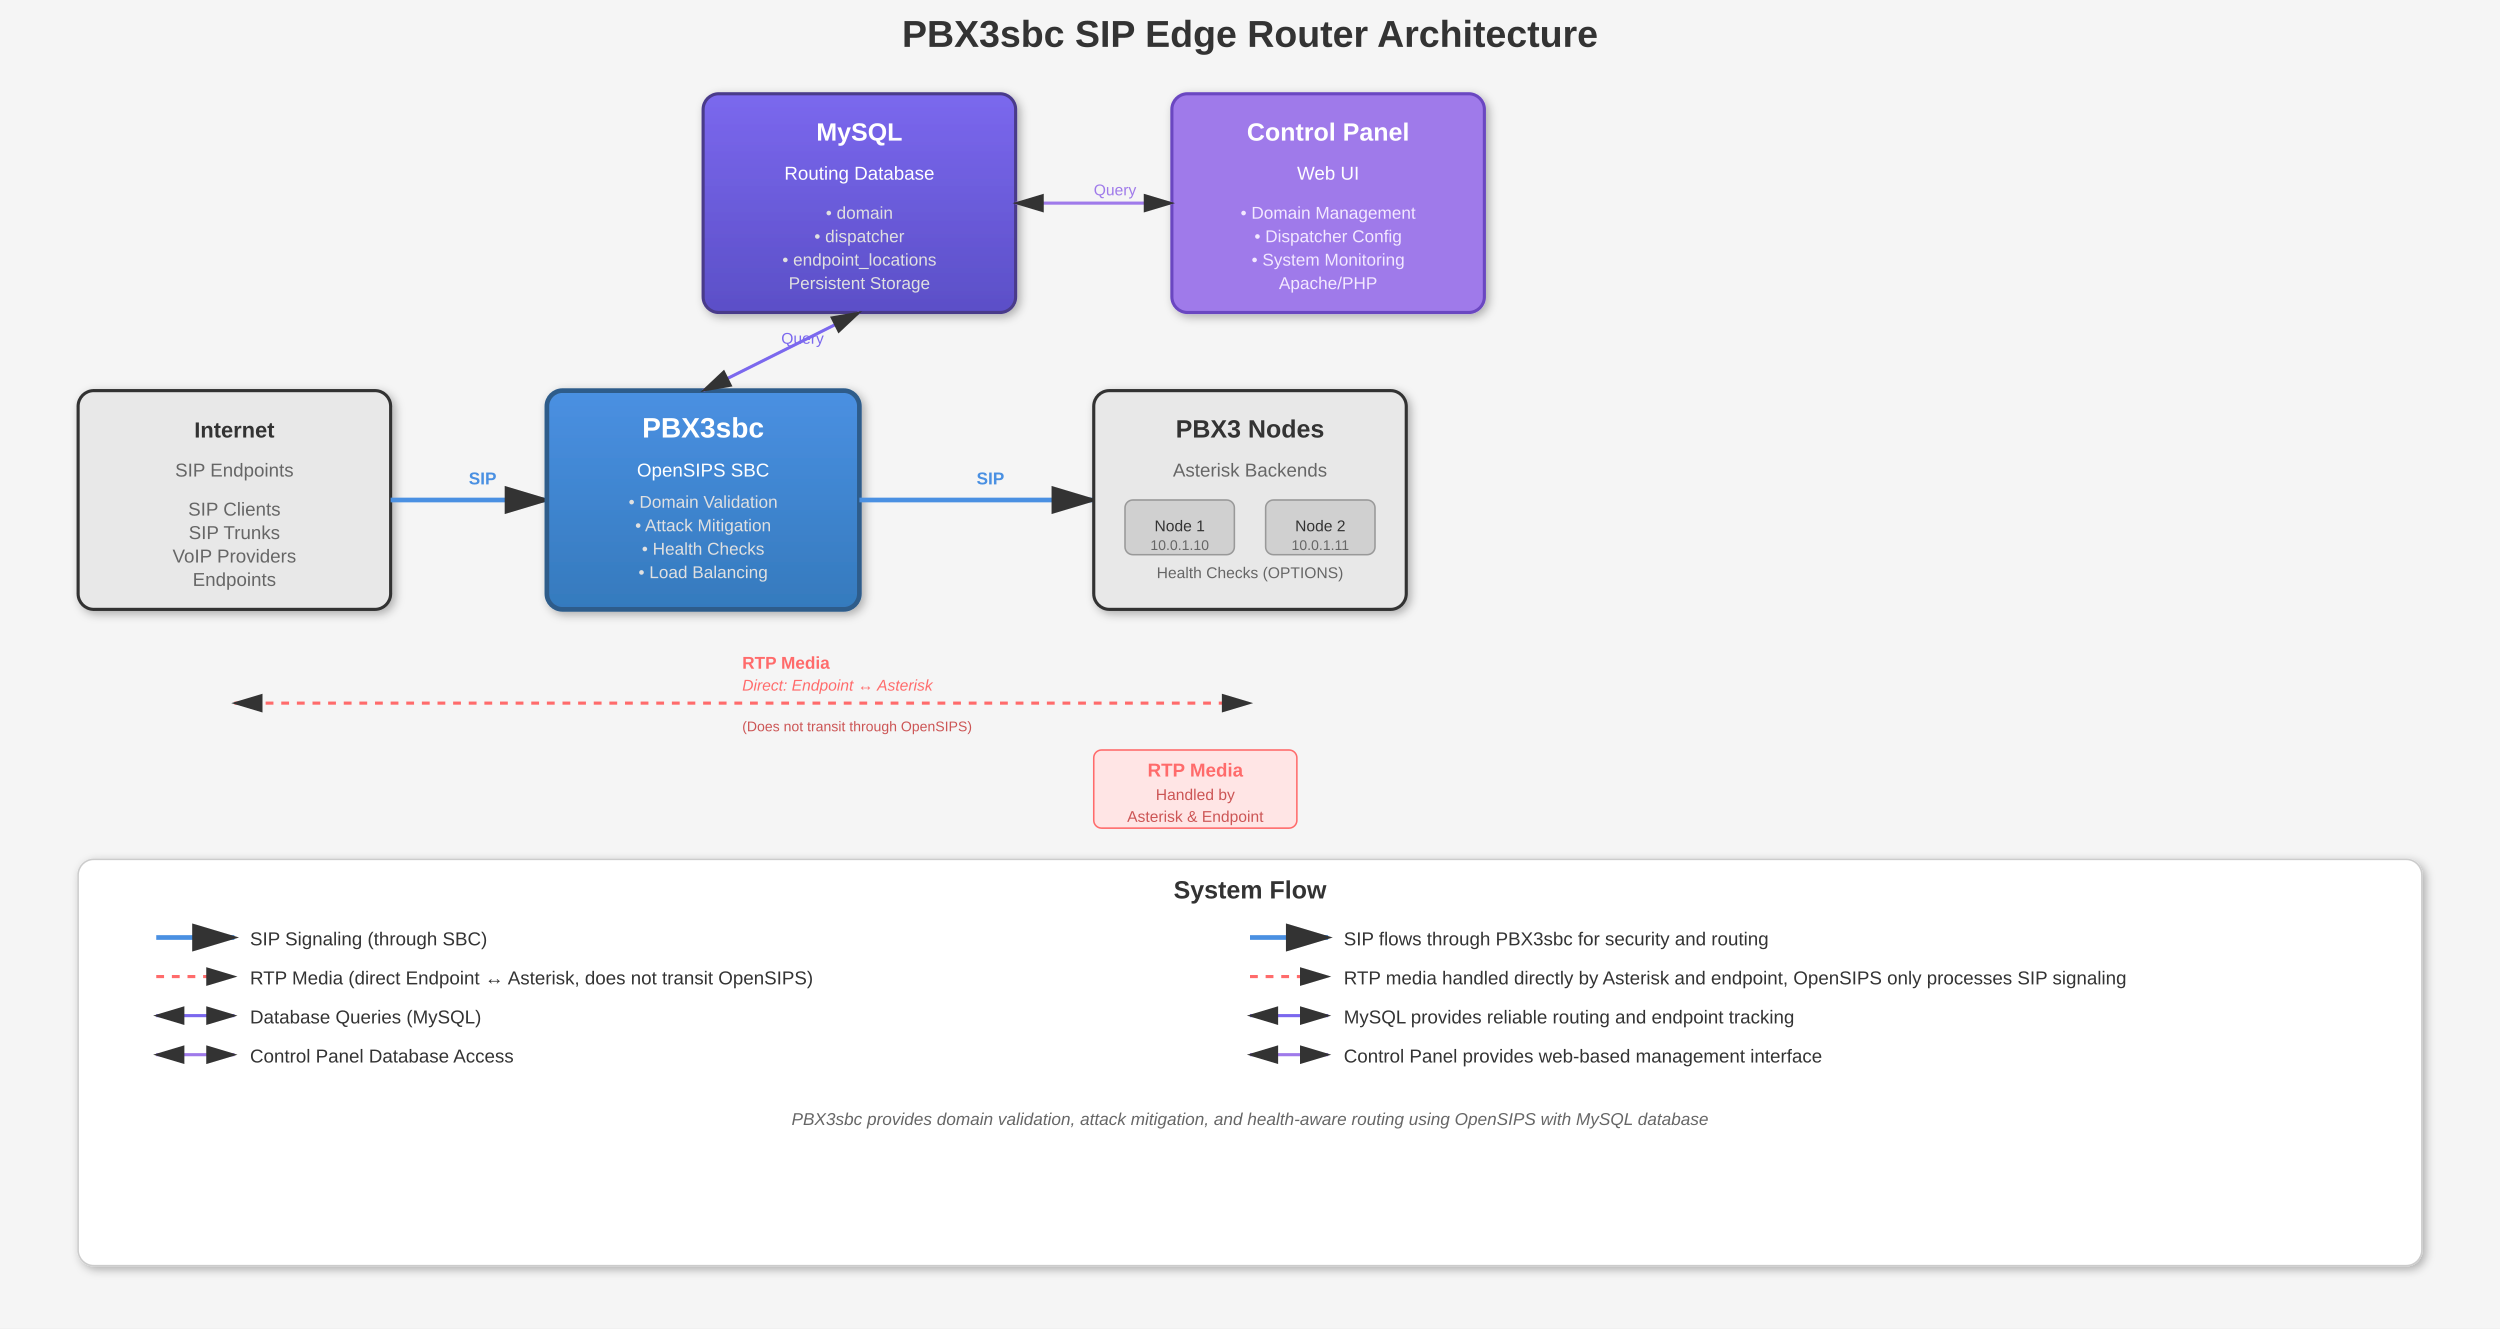
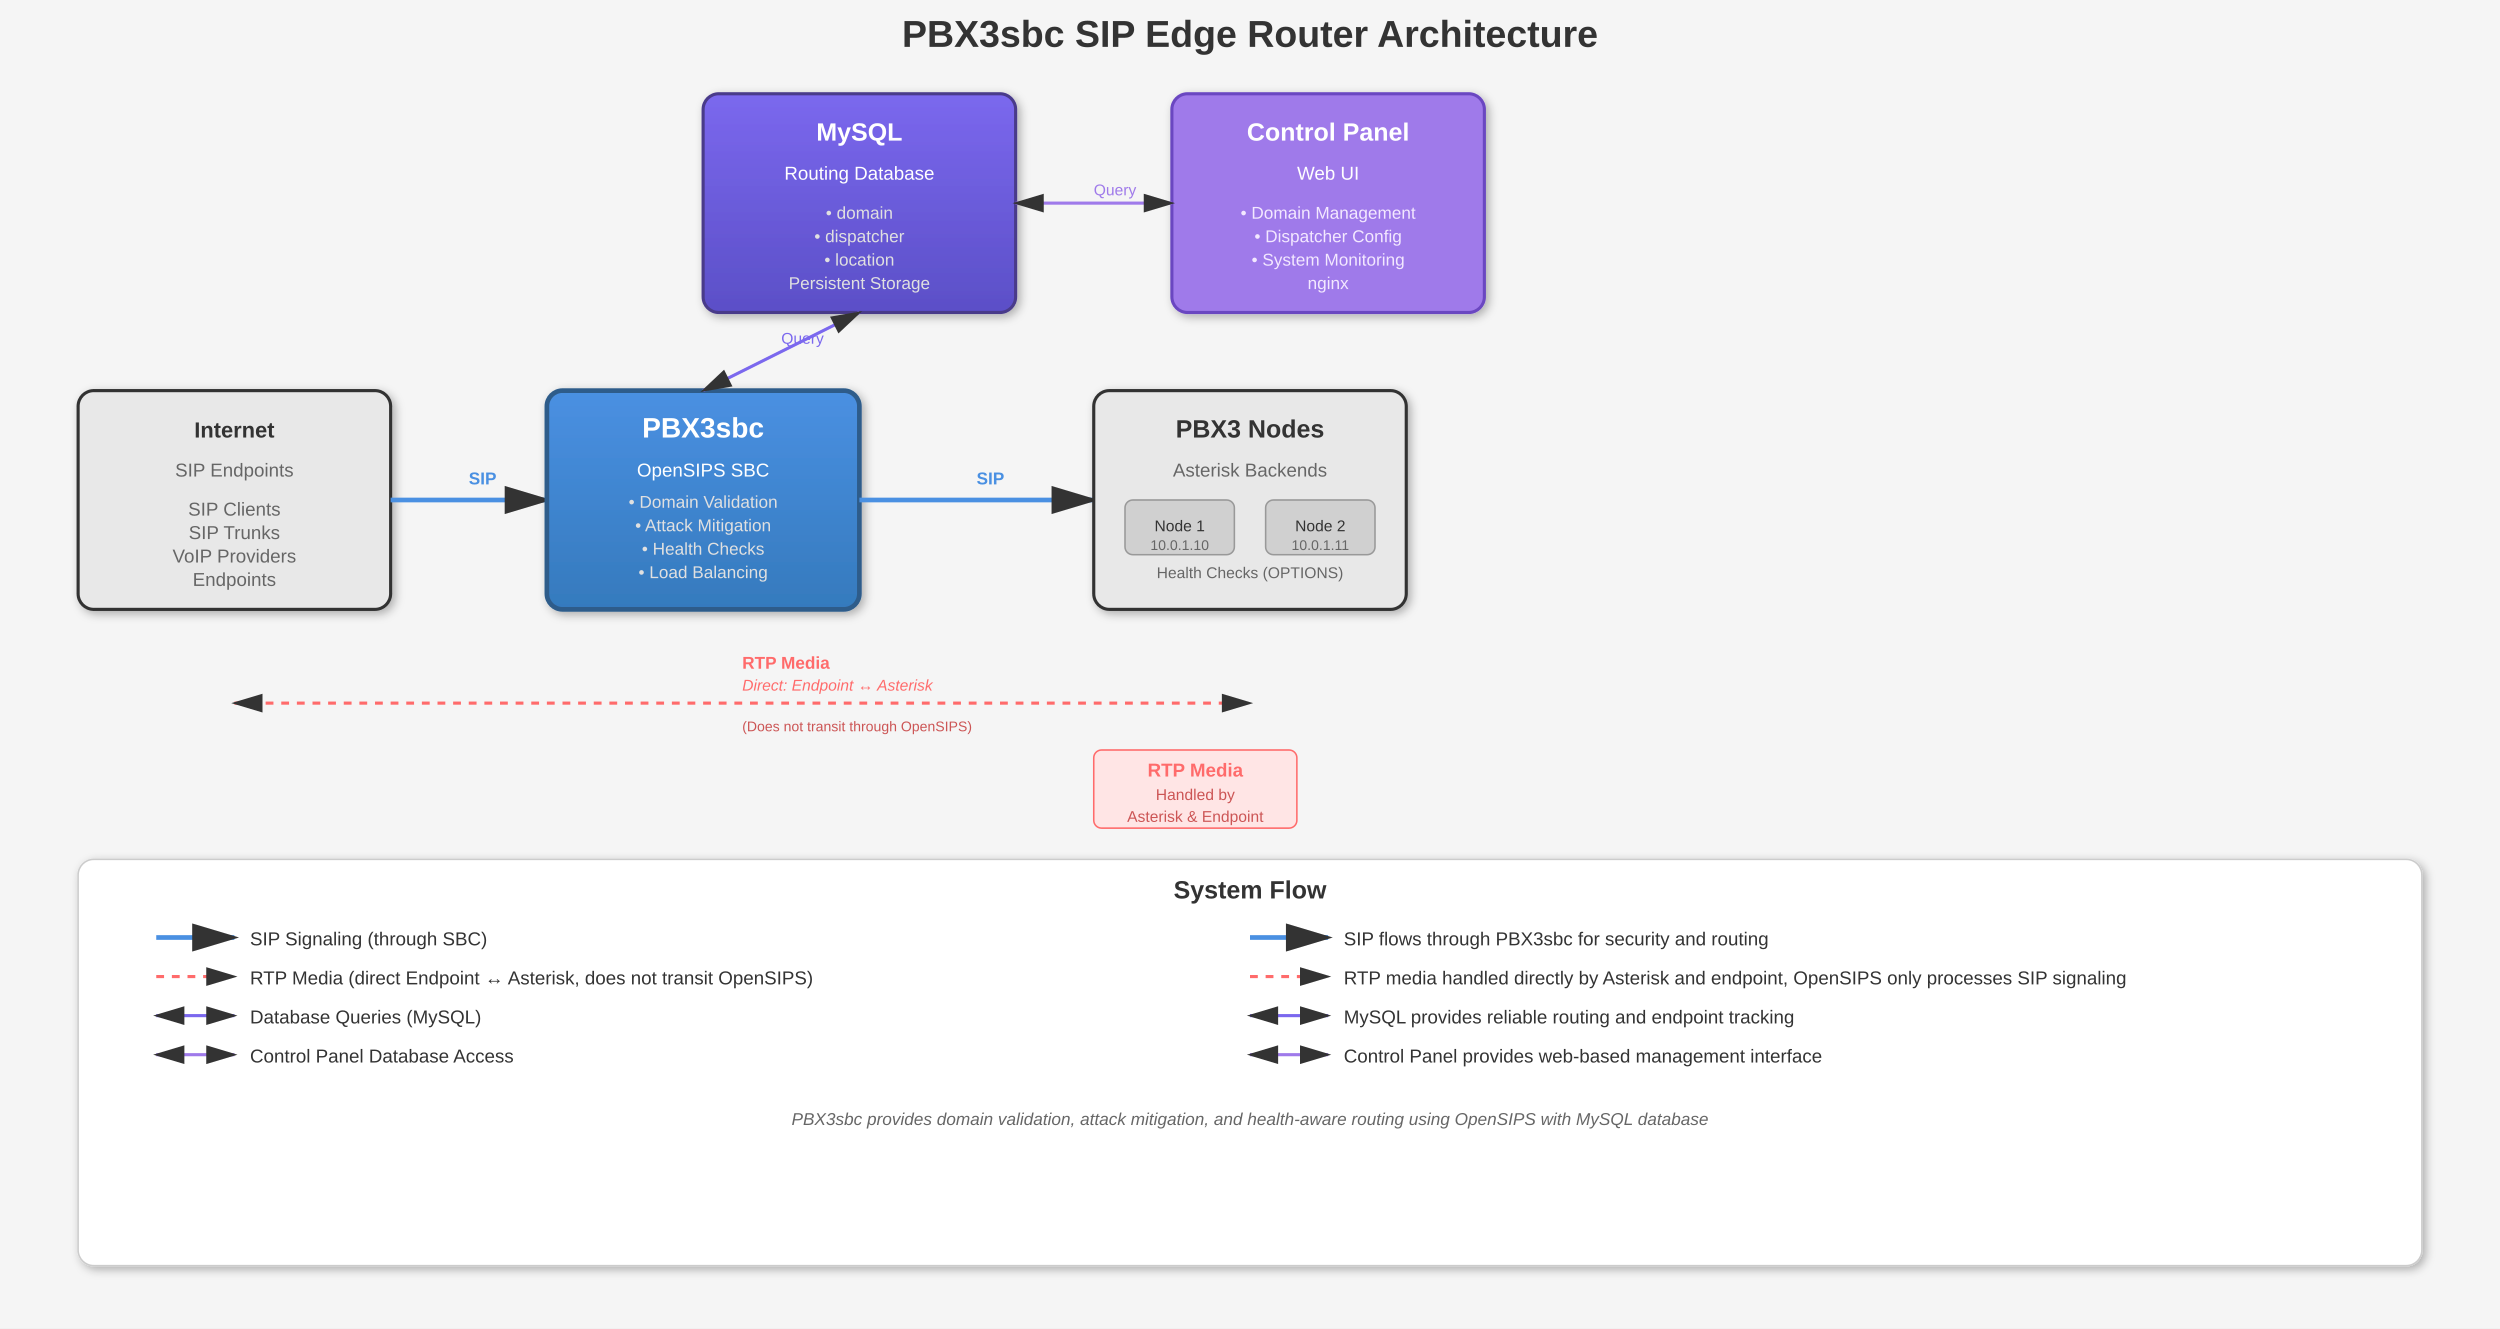
<svg xmlns="http://www.w3.org/2000/svg" width="1600" height="850">
  <defs>
    <linearGradient id="sbcGradient" x1="0%" y1="0%" x2="0%" y2="100%">
      <stop offset="0%" style="stop-color:#4A90E2;stop-opacity:1" />
      <stop offset="100%" style="stop-color:#357ABD;stop-opacity:1" />
    </linearGradient>
    <linearGradient id="dbGradient" x1="0%" y1="0%" x2="0%" y2="100%">
      <stop offset="0%" style="stop-color:#7B68EE;stop-opacity:1" />
      <stop offset="100%" style="stop-color:#5B4FC7;stop-opacity:1" />
    </linearGradient>
    <linearGradient id="cloudGradient" x1="0%" y1="0%" x2="0%" y2="100%">
      <stop offset="0%" style="stop-color:#FFA500;stop-opacity:1" />
      <stop offset="100%" style="stop-color:#FF8C00;stop-opacity:1" />
    </linearGradient>
    <filter id="shadow">
      <feDropShadow dx="2" dy="2" stdDeviation="3" flood-opacity="0.3" />
    </filter>
    <marker id="arrowhead" markerWidth="10" markerHeight="10" refX="9" refY="3" orient="auto">
      <polygon points="0 0, 10 3, 0 6" fill="#333" />
    </marker>
    <marker id="arrowhead-reverse" markerWidth="10" markerHeight="10" refX="1" refY="3" orient="auto">
      <polygon points="10 0, 0 3, 10 6" fill="#333" />
    </marker>
  </defs>
  <rect width="1600" height="850" fill="#F5F5F5" />
  <text x="800" y="30" font-family="Arial, sans-serif" font-size="24" font-weight="bold" text-anchor="middle" fill="#333">PBX3sbc SIP Edge Router Architecture</text>
  <rect x="450" y="60" width="200" height="140" rx="10" fill="url(#dbGradient)" stroke="#4A3A8A" stroke-width="2" filter="url(#shadow)" />
  <text x="550" y="90" font-family="Arial, sans-serif" font-size="16" font-weight="bold" text-anchor="middle" fill="white">MySQL</text>
  <text x="550" y="115" font-family="Arial, sans-serif" font-size="12" text-anchor="middle" fill="white">Routing Database</text>
  <text x="550" y="140" font-family="Arial, sans-serif" font-size="11" text-anchor="middle" fill="#E0E0E0">• domain</text>
  <text x="550" y="155" font-family="Arial, sans-serif" font-size="11" text-anchor="middle" fill="#E0E0E0">• dispatcher</text>
-   <text x="550" y="170" font-family="Arial, sans-serif" font-size="11" text-anchor="middle" fill="#E0E0E0">• endpoint_locations</text>
+   <text x="550" y="170" font-family="Arial, sans-serif" font-size="11" text-anchor="middle" fill="#E0E0E0">• location</text>
  <text x="550" y="185" font-family="Arial, sans-serif" font-size="11" text-anchor="middle" fill="#E0E0E0">Persistent Storage</text>
  <rect x="750" y="60" width="200" height="140" rx="10" fill="#9F7AEA" stroke="#6B46C1" stroke-width="2" filter="url(#shadow)" />
  <text x="850" y="90" font-family="Arial, sans-serif" font-size="16" font-weight="bold" text-anchor="middle" fill="white">Control Panel</text>
  <text x="850" y="115" font-family="Arial, sans-serif" font-size="12" text-anchor="middle" fill="white">Web UI</text>
  <text x="850" y="140" font-family="Arial, sans-serif" font-size="11" text-anchor="middle" fill="#F3E8FF">• Domain Management</text>
  <text x="850" y="155" font-family="Arial, sans-serif" font-size="11" text-anchor="middle" fill="#F3E8FF">• Dispatcher Config</text>
  <text x="850" y="170" font-family="Arial, sans-serif" font-size="11" text-anchor="middle" fill="#F3E8FF">• System Monitoring</text>
-   <text x="850" y="185" font-family="Arial, sans-serif" font-size="11" text-anchor="middle" fill="#F3E8FF">Apache/PHP</text>
+   <text x="850" y="185" font-family="Arial, sans-serif" font-size="11" text-anchor="middle" fill="#F3E8FF">nginx</text>
  <path d="M 750 130 L 650 130" stroke="#9F7AEA" stroke-width="2" fill="none" marker-end="url(#arrowhead)" marker-start="url(#arrowhead-reverse)" />
  <text x="700" y="125" font-family="Arial, sans-serif" font-size="10" fill="#9F7AEA">Query</text>
  <rect x="50" y="250" width="200" height="140" rx="10" fill="#E8E8E8" stroke="#333" stroke-width="2" filter="url(#shadow)" />
  <text x="150" y="280" font-family="Arial, sans-serif" font-size="14" font-weight="bold" text-anchor="middle" fill="#333">Internet</text>
  <text x="150" y="305" font-family="Arial, sans-serif" font-size="12" text-anchor="middle" fill="#666">SIP Endpoints</text>
  <text x="150" y="330" font-family="Arial, sans-serif" font-size="12" text-anchor="middle" fill="#666">SIP Clients</text>
  <text x="150" y="345" font-family="Arial, sans-serif" font-size="12" text-anchor="middle" fill="#666">SIP Trunks</text>
  <text x="150" y="360" font-family="Arial, sans-serif" font-size="12" text-anchor="middle" fill="#666">VoIP Providers</text>
  <text x="150" y="375" font-family="Arial, sans-serif" font-size="12" text-anchor="middle" fill="#666">Endpoints</text>
  <path d="M 250 320 L 350 320" stroke="#4A90E2" stroke-width="3" fill="none" marker-end="url(#arrowhead)" />
  <text x="300" y="310" font-family="Arial, sans-serif" font-size="11" fill="#4A90E2" font-weight="bold">SIP</text>
  <rect x="350" y="250" width="200" height="140" rx="10" fill="url(#sbcGradient)" stroke="#2E5C8A" stroke-width="3" filter="url(#shadow)" />
  <text x="450" y="280" font-family="Arial, sans-serif" font-size="18" font-weight="bold" text-anchor="middle" fill="white">PBX3sbc</text>
  <text x="450" y="305" font-family="Arial, sans-serif" font-size="12" text-anchor="middle" fill="white">OpenSIPS SBC</text>
  <text x="450" y="325" font-family="Arial, sans-serif" font-size="11" text-anchor="middle" fill="#E0E0E0">• Domain Validation</text>
  <text x="450" y="340" font-family="Arial, sans-serif" font-size="11" text-anchor="middle" fill="#E0E0E0">• Attack Mitigation</text>
  <text x="450" y="355" font-family="Arial, sans-serif" font-size="11" text-anchor="middle" fill="#E0E0E0">• Health Checks</text>
  <text x="450" y="370" font-family="Arial, sans-serif" font-size="11" text-anchor="middle" fill="#E0E0E0">• Load Balancing</text>
  <path d="M 450 250 L 550 200" stroke="#7B68EE" stroke-width="2" fill="none" marker-end="url(#arrowhead)" marker-start="url(#arrowhead-reverse)" />
  <text x="500" y="220" font-family="Arial, sans-serif" font-size="10" fill="#7B68EE">Query</text>
  <path d="M 550 320 L 700 320" stroke="#4A90E2" stroke-width="3" fill="none" marker-end="url(#arrowhead)" />
  <text x="625" y="310" font-family="Arial, sans-serif" font-size="11" fill="#4A90E2" font-weight="bold">SIP</text>
  <rect x="700" y="250" width="200" height="140" rx="10" fill="#E8E8E8" stroke="#333" stroke-width="2" filter="url(#shadow)" />
  <text x="800" y="280" font-family="Arial, sans-serif" font-size="16" font-weight="bold" text-anchor="middle" fill="#333">PBX3 Nodes</text>
  <text x="800" y="305" font-family="Arial, sans-serif" font-size="12" text-anchor="middle" fill="#666">Asterisk Backends</text>
  <rect x="720" y="320" width="70" height="35" rx="5" fill="#D0D0D0" stroke="#999" stroke-width="1" />
  <text x="755" y="340" font-family="Arial, sans-serif" font-size="10" text-anchor="middle" fill="#333">Node 1</text>
  <text x="755" y="352" font-family="Arial, sans-serif" font-size="9" text-anchor="middle" fill="#666">10.0.1.10</text>
  <rect x="810" y="320" width="70" height="35" rx="5" fill="#D0D0D0" stroke="#999" stroke-width="1" />
  <text x="845" y="340" font-family="Arial, sans-serif" font-size="10" text-anchor="middle" fill="#333">Node 2</text>
  <text x="845" y="352" font-family="Arial, sans-serif" font-size="9" text-anchor="middle" fill="#666">10.0.1.11</text>
  <text x="800" y="370" font-family="Arial, sans-serif" font-size="10" text-anchor="middle" fill="#666">Health Checks (OPTIONS)</text>
  <path d="M 150 450 L 800 450" stroke="#FF6B6B" stroke-width="2" fill="none" stroke-dasharray="5,5" marker-end="url(#arrowhead)" marker-start="url(#arrowhead-reverse)" />
  <text x="475" y="428" font-family="Arial, sans-serif" font-size="11" fill="#FF6B6B" font-weight="bold">RTP Media</text>
  <text x="475" y="442" font-family="Arial, sans-serif" font-size="10" fill="#FF6B6B" font-style="italic">Direct: Endpoint ↔ Asterisk</text>
  <text x="475" y="468" font-family="Arial, sans-serif" font-size="9" fill="#CC5555">(Does not transit through OpenSIPS)</text>
  <rect x="700" y="480" width="130" height="50" rx="5" fill="#FFE5E5" stroke="#FF6B6B" stroke-width="1" />
  <text x="765" y="497" font-family="Arial, sans-serif" font-size="12" font-weight="bold" text-anchor="middle" fill="#FF6B6B">RTP Media</text>
  <text x="765" y="512" font-family="Arial, sans-serif" font-size="10" text-anchor="middle" fill="#CC5555">Handled by</text>
  <text x="765" y="526" font-family="Arial, sans-serif" font-size="10" text-anchor="middle" fill="#CC5555">Asterisk &amp; Endpoint</text>
  <rect x="50" y="550" width="1500" height="260" rx="10" fill="white" stroke="#CCC" stroke-width="1" filter="url(#shadow)" />
  <text x="800" y="575" font-family="Arial, sans-serif" font-size="16" font-weight="bold" text-anchor="middle" fill="#333">System Flow</text>
  <path d="M 100 600 L 150 600" stroke="#4A90E2" stroke-width="3" fill="none" marker-end="url(#arrowhead)" />
  <text x="160" y="605" font-family="Arial, sans-serif" font-size="12" fill="#333">SIP Signaling (through SBC)</text>
  <path d="M 100 625 L 150 625" stroke="#FF6B6B" stroke-width="2" fill="none" stroke-dasharray="5,5" marker-end="url(#arrowhead)" />
  <text x="160" y="630" font-family="Arial, sans-serif" font-size="12" fill="#333">RTP Media (direct Endpoint ↔ Asterisk, does not transit OpenSIPS)</text>
  <path d="M 100 650 L 150 650" stroke="#7B68EE" stroke-width="2" fill="none" marker-end="url(#arrowhead)" marker-start="url(#arrowhead-reverse)" />
  <text x="160" y="655" font-family="Arial, sans-serif" font-size="12" fill="#333">Database Queries (MySQL)</text>
  <path d="M 100 675 L 150 675" stroke="#9F7AEA" stroke-width="2" fill="none" marker-end="url(#arrowhead)" marker-start="url(#arrowhead-reverse)" />
  <text x="160" y="680" font-family="Arial, sans-serif" font-size="12" fill="#333">Control Panel Database Access</text>
  <text x="800" y="720" font-family="Arial, sans-serif" font-size="11" text-anchor="middle" fill="#666" font-style="italic">PBX3sbc provides domain validation, attack mitigation, and health-aware routing using OpenSIPS with MySQL database</text>
  <path d="M 800 600 L 850 600" stroke="#4A90E2" stroke-width="3" fill="none" marker-end="url(#arrowhead)" />
  <text x="860" y="605" font-family="Arial, sans-serif" font-size="12" fill="#333">SIP flows through PBX3sbc for security and routing</text>
  <path d="M 800 625 L 850 625" stroke="#FF6B6B" stroke-width="2" fill="none" stroke-dasharray="5,5" marker-end="url(#arrowhead)" />
  <text x="860" y="630" font-family="Arial, sans-serif" font-size="12" fill="#333">RTP media handled directly by Asterisk and endpoint, OpenSIPS only processes SIP signaling</text>
  <path d="M 800 650 L 850 650" stroke="#7B68EE" stroke-width="2" fill="none" marker-end="url(#arrowhead)" marker-start="url(#arrowhead-reverse)" />
  <text x="860" y="655" font-family="Arial, sans-serif" font-size="12" fill="#333">MySQL provides reliable routing and endpoint tracking</text>
  <path d="M 800 675 L 850 675" stroke="#9F7AEA" stroke-width="2" fill="none" marker-end="url(#arrowhead)" marker-start="url(#arrowhead-reverse)" />
  <text x="860" y="680" font-family="Arial, sans-serif" font-size="12" fill="#333">Control Panel provides web-based management interface</text>
</svg>
